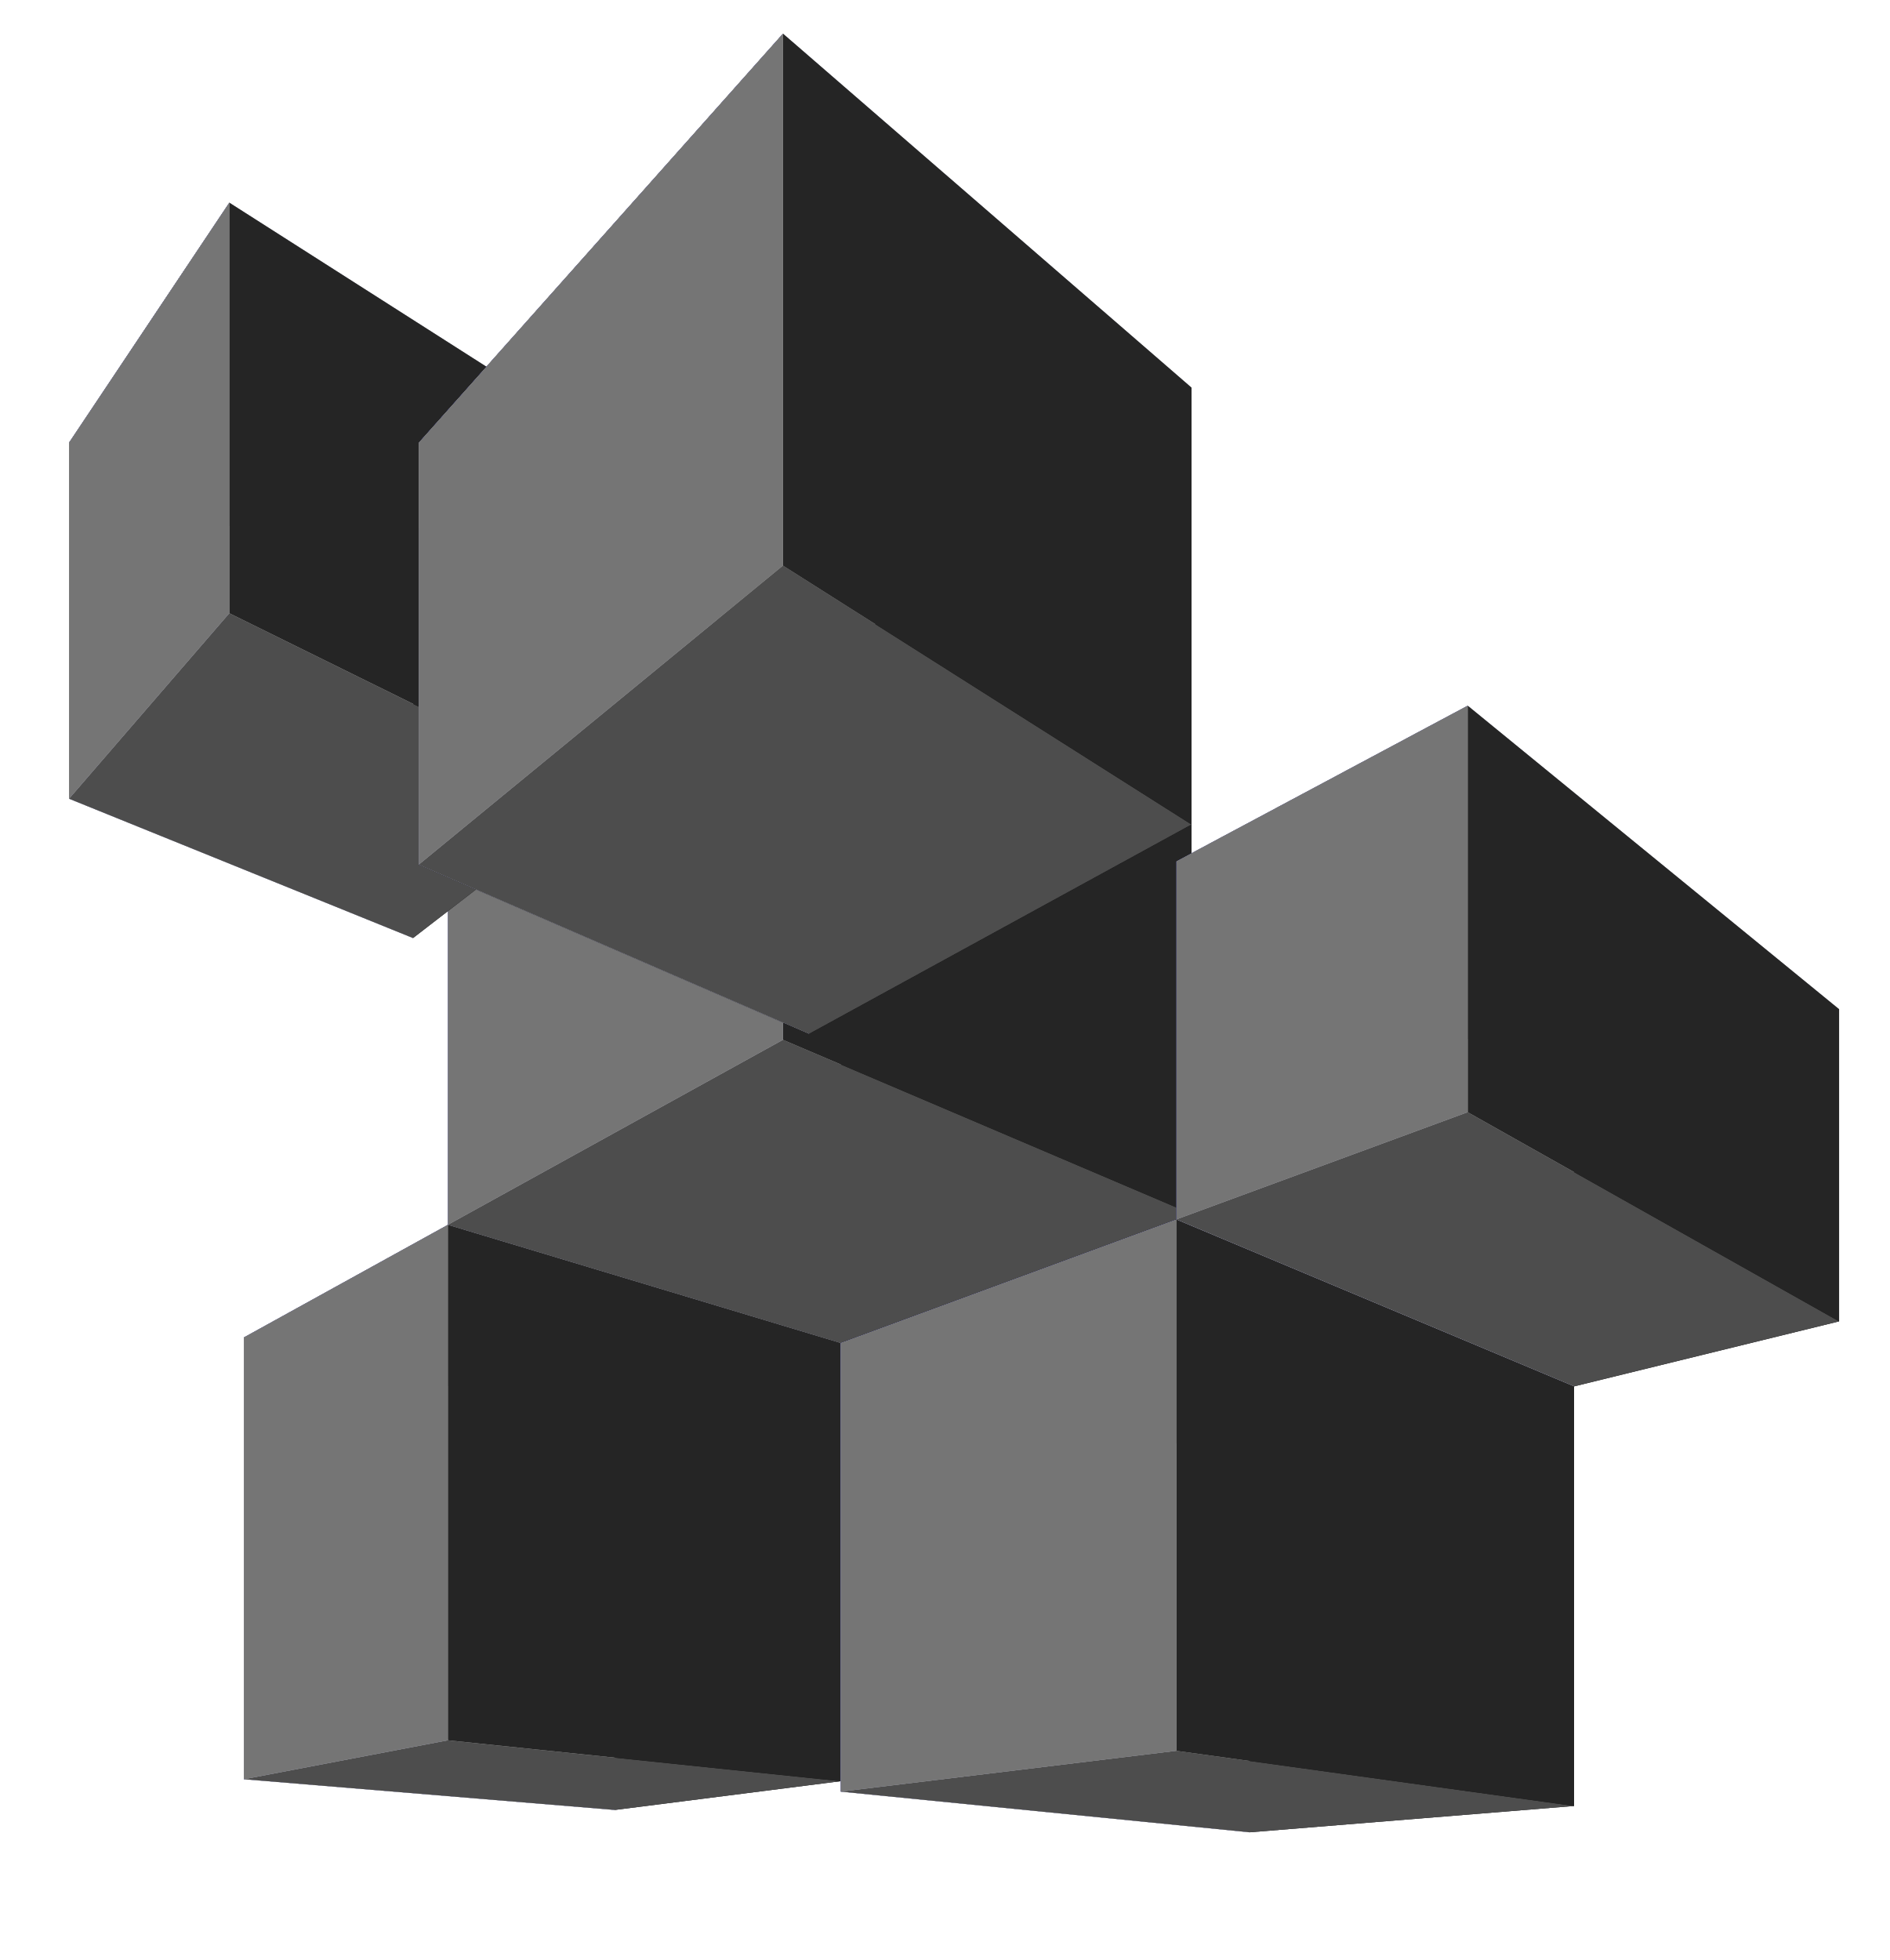
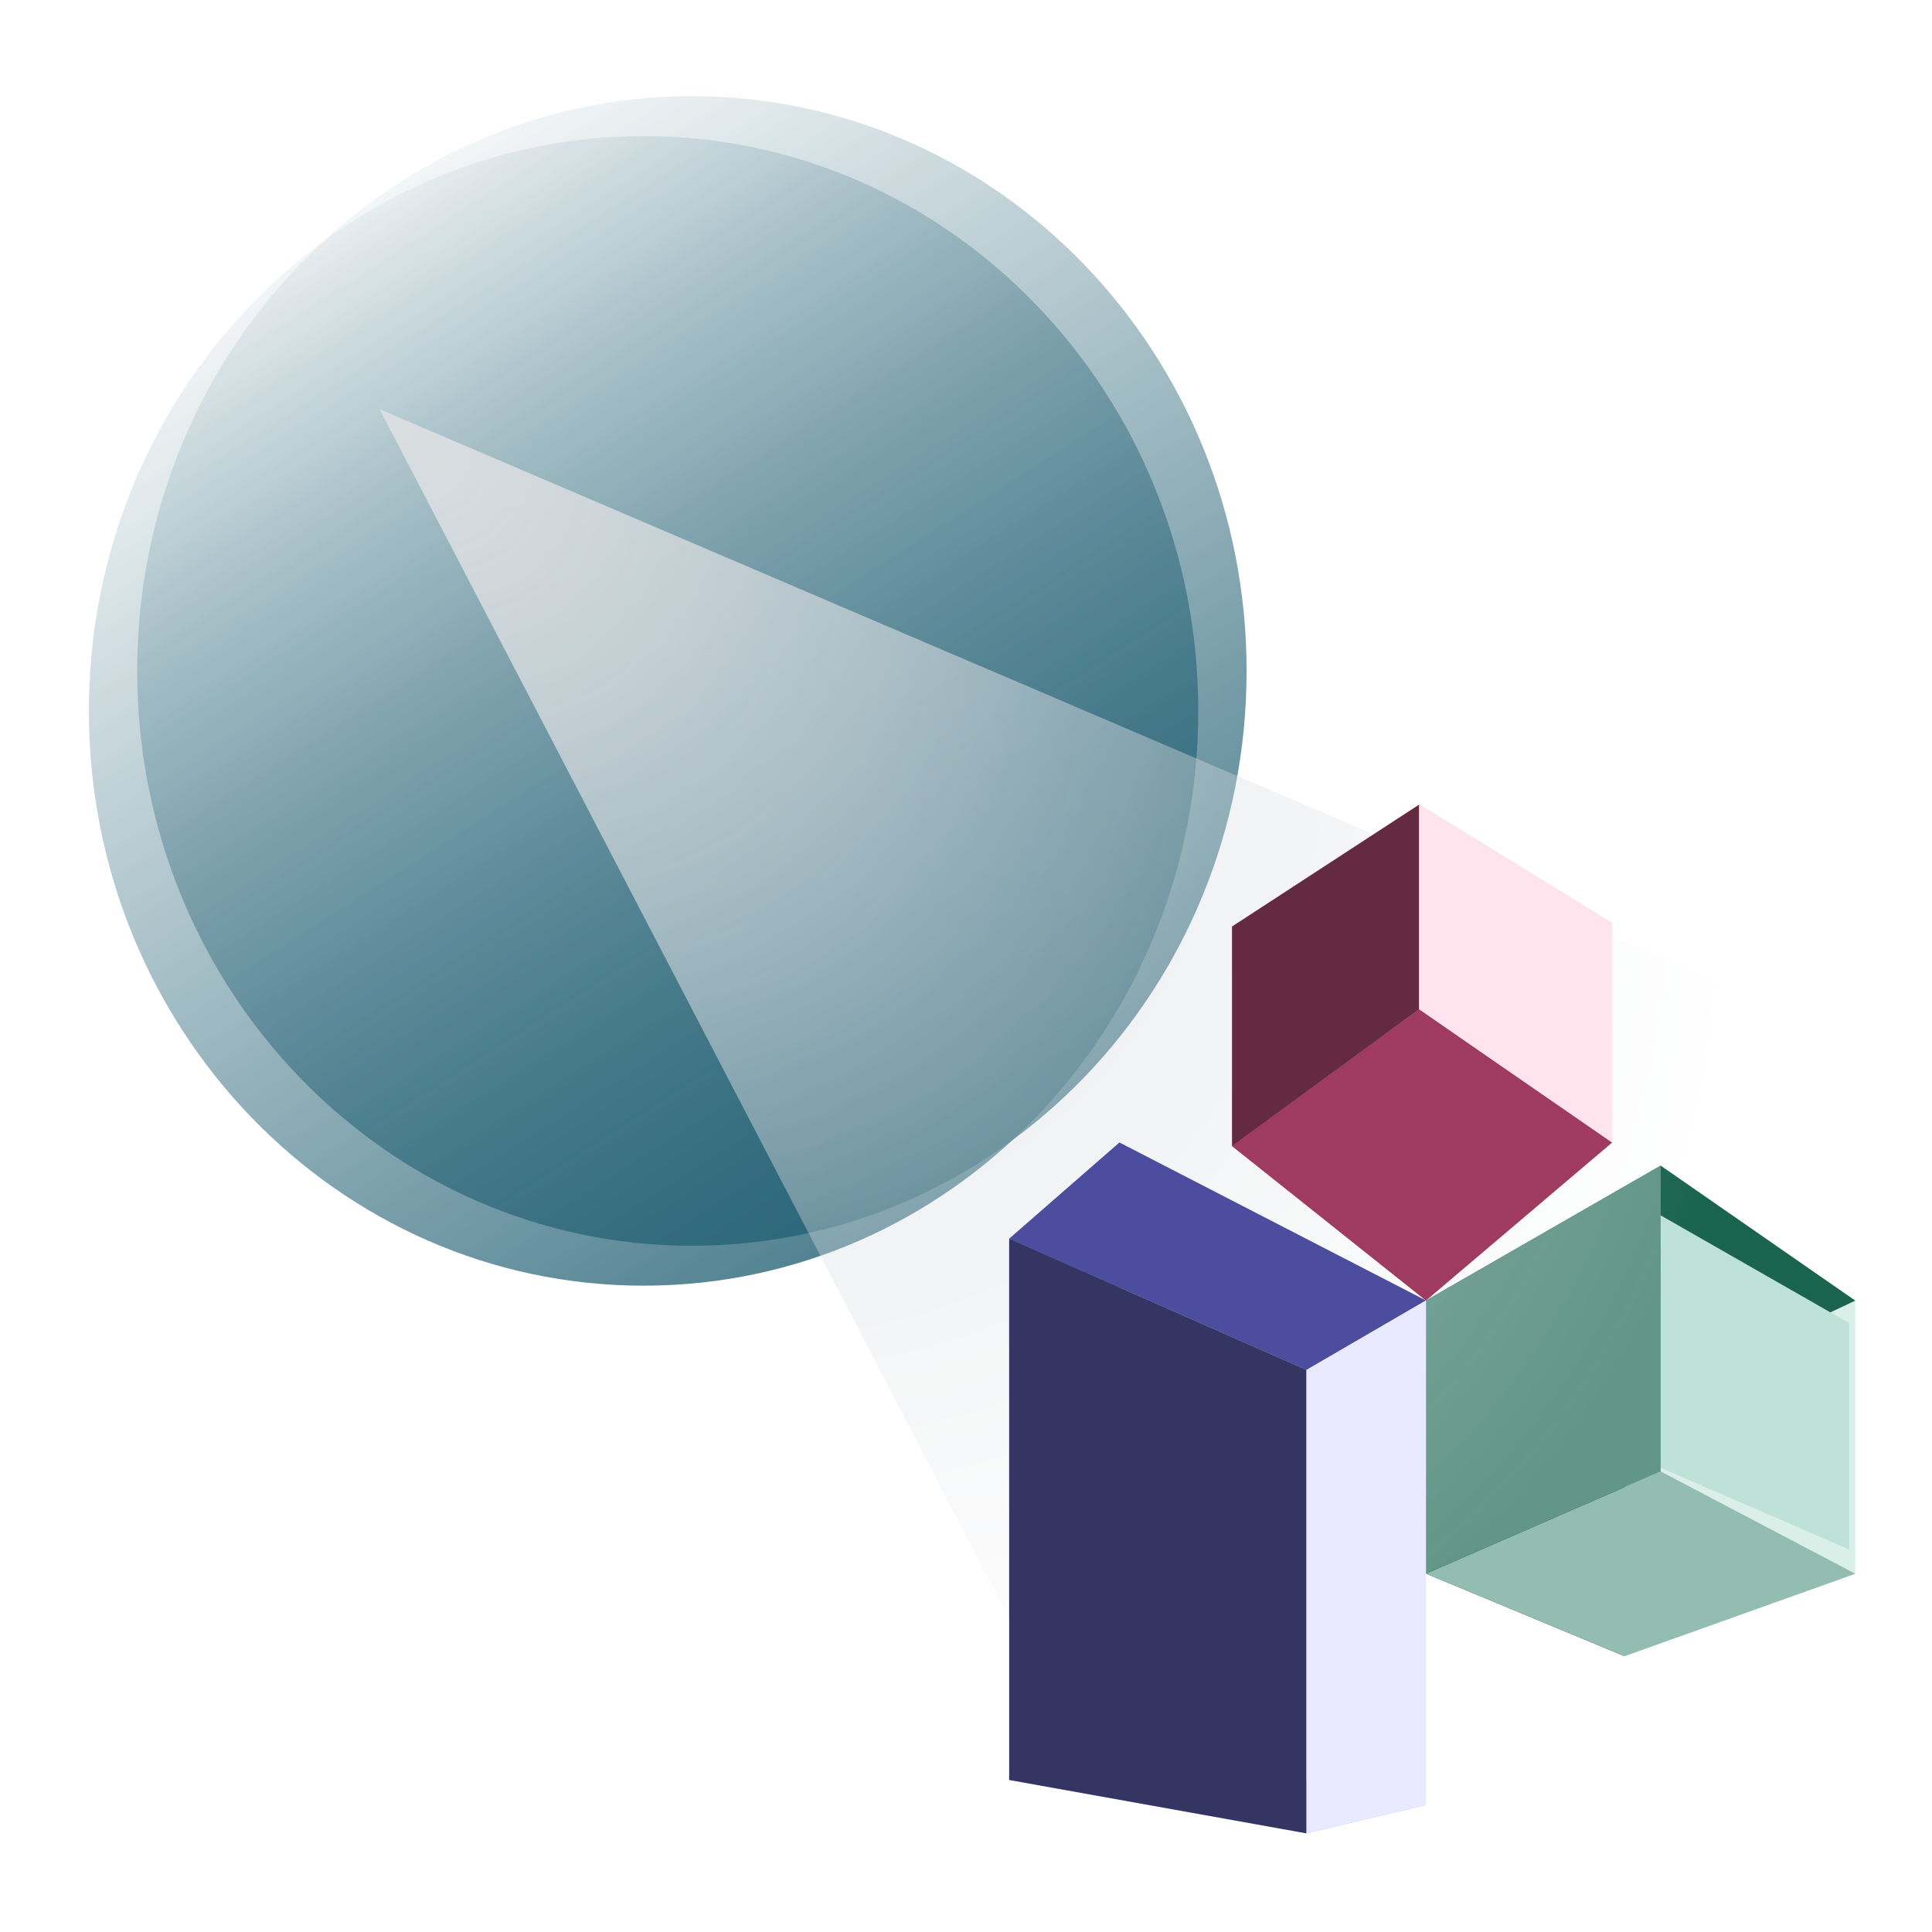
- <svg xmlns="http://www.w3.org/2000/svg" width="49.785mm" height="51.644mm" viewBox="0 0 49.785 51.644" version="1.1" id="svg8">
+ <svg xmlns="http://www.w3.org/2000/svg" xmlns:xlink="http://www.w3.org/1999/xlink" width="25.417mm" height="25.417mm" viewBox="0 0 25.417 25.417" version="1.1" id="svg8">
  <defs id="defs2">
+     <linearGradient id="linearGradient12133">
+       <stop style="stop-color:#ffff00;stop-opacity:1;" offset="0" id="stop12129" />
+       <stop style="stop-color:#ffff00;stop-opacity:0;" offset="1" id="stop12131" />
+     </linearGradient>
+     <linearGradient id="linearGradient4969">
+       <stop style="stop-color:#ff0000;stop-opacity:1;" offset="0" id="stop4965" />
+       <stop style="stop-color:#ff0000;stop-opacity:0;" offset="1" id="stop4967" />
+     </linearGradient>
    <filter style="color-interpolation-filters:sRGB" id="filter280">
      <feColorMatrix type="luminanceToAlpha" result="result2" id="feColorMatrix272" />
      <feComposite in2="SourceGraphic" operator="arithmetic" in="result2" k3="2" result="result4" id="feComposite274" k1="0" k2="0" k4="0" />
      <feBlend in="result4" mode="multiply" result="result3" in2="result2" id="feBlend276" />
      <feComposite in2="SourceGraphic" operator="in" in="result3" id="feComposite278" />
    </filter>
    <filter style="color-interpolation-filters:sRGB" id="filter290">
      <feColorMatrix type="luminanceToAlpha" result="result2" id="feColorMatrix282" />
      <feComposite in2="SourceGraphic" operator="arithmetic" in="result2" k3="2" result="result4" id="feComposite284" k1="0" k2="0" k4="0" />
      <feBlend in="result4" mode="multiply" result="result3" in2="result2" id="feBlend286" />
      <feComposite in2="SourceGraphic" operator="in" in="result3" id="feComposite288" />
    </filter>
    <filter style="color-interpolation-filters:sRGB" id="filter300">
      <feColorMatrix type="luminanceToAlpha" result="result2" id="feColorMatrix292" />
      <feComposite in2="SourceGraphic" operator="arithmetic" in="result2" k3="2" result="result4" id="feComposite294" k1="0" k2="0" k4="0" />
      <feBlend in="result4" mode="multiply" result="result3" in2="result2" id="feBlend296" />
      <feComposite in2="SourceGraphic" operator="in" in="result3" id="feComposite298" />
    </filter>
    <filter style="color-interpolation-filters:sRGB" id="filter310">
      <feColorMatrix type="luminanceToAlpha" result="result2" id="feColorMatrix302" />
      <feComposite in2="SourceGraphic" operator="arithmetic" in="result2" k3="2" result="result4" id="feComposite304" k1="0" k2="0" k4="0" />
      <feBlend in="result4" mode="multiply" result="result3" in2="result2" id="feBlend306" />
      <feComposite in2="SourceGraphic" operator="in" in="result3" id="feComposite308" />
    </filter>
    <filter style="color-interpolation-filters:sRGB" id="filter320">
      <feColorMatrix type="luminanceToAlpha" result="result2" id="feColorMatrix312" />
      <feComposite in2="SourceGraphic" operator="arithmetic" in="result2" k3="2" result="result4" id="feComposite314" k1="0" k2="0" k4="0" />
      <feBlend in="result4" mode="multiply" result="result3" in2="result2" id="feBlend316" />
      <feComposite in2="SourceGraphic" operator="in" in="result3" id="feComposite318" />
    </filter>
    <filter style="color-interpolation-filters:sRGB" id="filter330">
      <feColorMatrix type="luminanceToAlpha" result="result2" id="feColorMatrix322" />
      <feComposite in2="SourceGraphic" operator="arithmetic" in="result2" k3="2" result="result4" id="feComposite324" k1="0" k2="0" k4="0" />
      <feBlend in="result4" mode="multiply" result="result3" in2="result2" id="feBlend326" />
      <feComposite in2="SourceGraphic" operator="in" in="result3" id="feComposite328" />
    </filter>
+     <linearGradient xlink:href="#linearGradient4969" id="linearGradient4971" x1="116.994" y1="90.43" x2="89.198" y2="46.866" gradientUnits="userSpaceOnUse" />
+     <linearGradient xlink:href="#linearGradient4969" id="linearGradient5007" gradientUnits="userSpaceOnUse" x1="116.994" y1="90.43" x2="89.198" y2="46.866" gradientTransform="translate(-1.737252,-0.1336356)" />
+     <filter style="color-interpolation-filters:sRGB" id="filter5982">
+       <feColorMatrix type="hueRotate" values="188" result="color1" id="feColorMatrix5978" />
+       <feColorMatrix type="saturate" values="0.6" result="color2" id="feColorMatrix5980" />
+     </filter>
+     <filter style="color-interpolation-filters:sRGB" id="filter5988">
+       <feColorMatrix type="hueRotate" values="188" result="color1" id="feColorMatrix5984" />
+       <feColorMatrix type="saturate" values="0.6" result="color2" id="feColorMatrix5986" />
+     </filter>
+     <filter style="color-interpolation-filters:sRGB" id="filter6137">
+       <feColorMatrix type="hueRotate" values="85" result="color1" id="feColorMatrix6133" />
+       <feColorMatrix type="saturate" values="1" result="color2" id="feColorMatrix6135" />
+     </filter>
+     <filter style="color-interpolation-filters:sRGB" id="filter6197">
+       <feColorMatrix type="hueRotate" values="270" result="color1" id="feColorMatrix6193" />
+       <feColorMatrix type="saturate" values="0.746" result="color2" id="feColorMatrix6195" />
+     </filter>
+     <radialGradient xlink:href="#linearGradient12133" id="radialGradient12137" cx="82.44" cy="71.643" fx="82.44" fy="71.643" r="7.539" gradientTransform="matrix(1.893981,2.002668,-1.438492,1.220901,29.53605,-184.7652)" gradientUnits="userSpaceOnUse" />
+     <filter style="color-interpolation-filters:sRGB;" id="filter12161">
+       <feColorMatrix type="hueRotate" values="173" result="color1" id="feColorMatrix12157" />
+       <feColorMatrix type="saturate" values="0.114" result="color2" id="feColorMatrix12159" />
+     </filter>
  </defs>
-   <g id="layer1" transform="translate(-76.7698,-38.84747)">
-     <g id="g20" style="fill-rule:evenodd;stroke:none;stroke-linejoin:round;filter:url(#filter280)" transform="matrix(0.8612764,0,0,0.8617652,11.57084,5.369546)">
-       <path id="path32" style="fill:#e9e9ff;fill-rule:evenodd;stroke:none;stroke-width:0.582;stroke-linejoin:round" d="m 101.42,69.929 10.735,-5.872 v 11.906 l -10.735,3.948 z" points="112.155,64.057 112.155,75.963 101.42,79.911 101.42,69.929 " />
-       <path id="path22" style="fill:#353564;fill-rule:evenodd;stroke:none;stroke-width:0.582;stroke-linejoin:round" d="m 89.403,64.554 v 11.743 l 12.017,3.614 v -9.982 z" points="89.403,76.297 101.42,79.911 101.42,69.929 89.403,64.554 " />
-       <path id="path24" style="fill:#4d4d9f;fill-rule:evenodd;stroke:none;stroke-width:0.582;stroke-linejoin:round" d="m 89.403,64.554 10.253,-8.412 12.5,7.915 -10.735,5.872 z" points="99.656,56.142 112.155,64.057 101.42,69.929 89.403,64.554 " />
-       <path id="path30" style="fill:#afafde;fill-rule:evenodd;stroke:none;stroke-width:0.582;stroke-linejoin:round" d="m 89.403,76.297 10.253,-5.656 12.5,5.322 -10.735,3.948 z" points="99.656,70.641 112.155,75.963 101.42,79.911 89.403,76.297 " />
-       <path id="path28" style="fill:#d7d7ff;fill-rule:evenodd;stroke:none;stroke-width:0.582;stroke-linejoin:round" d="m 99.656,56.142 v 14.499 l 12.5,5.322 V 64.057 Z" points="99.656,70.641 112.155,75.963 112.155,64.057 99.656,56.142 " />
-       <path id="path26" style="fill:#8686bf;fill-rule:evenodd;stroke:none;stroke-width:0.582;stroke-linejoin:round" d="M 89.403,64.554 99.656,56.142 V 70.641 L 89.403,76.297 Z" points="99.656,56.142 99.656,70.641 89.403,76.297 89.403,64.554 " />
+   <g id="layer1" transform="translate(-77.62506,-62.42064)">
+     <circle id="path4574" style="fill:#000000;stroke:#000000;stroke-width:0.265" cx="-56.063" cy="163.395" r="0.035" />
+     <text xml:space="preserve" style="font-style:normal;font-weight:normal;font-size:10.583px;line-height:1.25;font-family:sans-serif;fill:#000000;fill-opacity:1;stroke:none;stroke-width:0.265" x="84.521" y="62.501" id="text4961">
+       <tspan id="tspan4959" x="84.521" y="62.501" style="stroke-width:0.265" />
+     </text>
+     <ellipse style="fill:url(#linearGradient4971);fill-opacity:1;fill-rule:evenodd;stroke-width:0.265;filter:url(#filter5982)" id="path4963" cx="101.492" cy="64.906" rx="18.442" ry="19.11" transform="matrix(0.3957003,0,0,0.3957003,45.93144,46.08953)" />
+     <ellipse style="fill:url(#linearGradient5007);fill-opacity:1;fill-rule:evenodd;stroke-width:0.265;filter:url(#filter5988)" id="path4963-5" cx="99.755" cy="64.773" rx="18.442" ry="19.11" transform="matrix(0.3957003,0,0,0.3957003,47.25435,45.61706)" />
+     <g id="g6061" style="fill-rule:evenodd;stroke:none;stroke-linejoin:round;filter:url(#filter6197)" transform="matrix(0.495102,0,0,0.5172829,44.58089,23.16418)">
+       <path id="path6073" style="fill:#e9e9ff;fill-rule:evenodd;stroke:none;stroke-linejoin:round" d="m 109.907,111.736 6.133,-2.768 v 6.946 l -6.133,2.097 z" points="116.04,108.968 116.04,115.914 109.907,118.011 109.907,111.736 " />
+       <path id="path6063" style="fill:#353564;fill-rule:evenodd;stroke:none;stroke-linejoin:round" d="m 104.633,108.965 v 6.947 l 5.274,2.099 v -6.275 z" points="104.633,115.912 109.907,118.011 109.907,111.736 104.633,108.965 " />
+       <path id="path6065" style="fill:#4d4d9f;fill-rule:evenodd;stroke:none;stroke-linejoin:round" d="m 104.633,108.965 6.237,-3.431 5.171,3.434 -6.133,2.768 z" points="110.87,105.534 116.04,108.968 109.907,111.736 104.633,108.965 " />
+       <path id="path6071" style="fill:#afafde;fill-rule:evenodd;stroke:none;stroke-linejoin:round" d="m 104.633,115.912 6.237,-2.6 5.171,2.602 -6.133,2.097 z" points="110.87,113.312 116.04,115.914 109.907,118.011 104.633,115.912 " />
+       <path id="path6069" style="fill:#d7d7ff;fill-rule:evenodd;stroke:none;stroke-linejoin:round" d="m 110.87,105.534 v 7.778 l 5.171,2.602 v -6.946 z" points="110.87,113.312 116.04,115.914 116.04,108.968 110.87,105.534 " transform="matrix(1.005989,0,0,0.8286805,-0.8581322,19.23995)" />
+       <path id="path6067" style="fill:#8686bf;fill-rule:evenodd;stroke:none;stroke-linejoin:round" d="m 104.633,108.965 6.237,-3.431 v 7.778 l -6.237,2.6 z" points="110.87,105.534 110.87,113.312 104.633,115.912 104.633,108.965 " />
    </g>
-     <g id="g34" style="fill-rule:evenodd;stroke:none;stroke-linejoin:round;filter:url(#filter290)" transform="matrix(0.8612764,0,0,0.8617652,11.57084,5.369546)">
-       <path id="path46" style="fill:#e9e9ff;fill-rule:evenodd;stroke:none;stroke-width:0.582;stroke-linejoin:round" d="m 94.508,82.453 6.912,-2.542 v 13.398 l -6.912,0.88 z" points="101.42,79.911 101.42,93.309 94.508,94.189 94.508,82.453 " />
-       <path id="path36" style="fill:#353564;fill-rule:evenodd;stroke:none;stroke-width:0.582;stroke-linejoin:round" d="m 83.162,79.74 v 13.509 l 11.346,0.939 V 82.453 Z" points="83.162,93.25 94.508,94.189 94.508,82.453 83.162,79.74 " />
-       <path id="path38" style="fill:#4d4d9f;fill-rule:evenodd;stroke:none;stroke-width:0.582;stroke-linejoin:round" d="m 83.162,79.74 6.241,-3.443 12.017,3.614 -6.912,2.542 z" points="89.403,76.297 101.42,79.911 94.508,82.453 83.162,79.74 " />
-       <path id="path44" style="fill:#afafde;fill-rule:evenodd;stroke:none;stroke-width:0.582;stroke-linejoin:round" d="m 83.162,93.25 6.241,-1.191 12.017,1.25 -6.912,0.88 z" points="89.403,92.058 101.42,93.309 94.508,94.189 83.162,93.25 " />
-       <path id="path42" style="fill:#d7d7ff;fill-rule:evenodd;stroke:none;stroke-width:0.582;stroke-linejoin:round" d="m 89.403,76.297 v 15.761 l 12.017,1.25 v -13.398 z" points="89.403,92.058 101.42,93.309 101.42,79.911 89.403,76.297 " />
-       <path id="path40" style="fill:#8686bf;fill-rule:evenodd;stroke:none;stroke-width:0.582;stroke-linejoin:round" d="m 83.162,79.74 6.241,-3.443 v 15.761 l -6.241,1.191 z" points="89.403,76.297 89.403,92.058 83.162,93.25 83.162,79.74 " />
+     <path style="fill:url(#radialGradient12137);fill-opacity:1;stroke:none;stroke-width:0.382px;stroke-linecap:butt;stroke-linejoin:miter;stroke-opacity:1;filter:url(#filter12161)" d="m 82.619,67.804 14.365,27.589 7.997,-18.027 z" id="path11282" />
+   </g>
+   <g id="layer3" transform="translate(-0.8552562,-23.57317)">
+     <g id="g6033" style="fill-rule:evenodd;stroke:none;stroke-linejoin:round">
+       <path id="path6039" style="fill:#8686bf;fill-rule:evenodd;stroke:none;stroke-width:0.024;stroke-linejoin:round" d="m 14.132,39.87 1.451,-1.266 v 7.871 l -1.451,0.515 z" points="15.584,38.604 15.584,46.476 14.132,46.99 14.132,39.87 " />
+       <path id="path6041" style="fill:#d7d7ff;fill-rule:evenodd;stroke:none;stroke-width:0.024;stroke-linejoin:round" d="m 15.584,38.604 v 7.871 l 4.031,0.845 v -6.638 z" points="15.584,46.476 19.615,47.321 19.615,40.682 15.584,38.604 " />
+       <path id="path6043" style="fill:#afafde;fill-rule:evenodd;stroke:none;stroke-width:0.024;stroke-linejoin:round" d="m 14.132,46.99 1.451,-0.515 4.031,0.845 -1.572,0.372 z" points="15.584,46.476 19.615,47.321 18.043,47.692 14.132,46.99 " />
+       <path id="path6037" style="fill:#4d4d9f;fill-rule:evenodd;stroke:none;stroke-width:0.024;stroke-linejoin:round" d="m 14.132,39.87 1.451,-1.266 4.031,2.078 -1.572,0.914 z" points="15.584,38.604 19.615,40.682 18.043,41.596 14.132,39.87 " />
+       <path id="path6035" style="fill:#353564;fill-rule:evenodd;stroke:none;stroke-width:0.024;stroke-linejoin:round" d="m 14.132,39.87 v 7.12 l 3.911,0.702 v -6.096 z" points="14.132,46.99 18.043,47.692 18.043,41.596 14.132,39.87 " />
+       <path id="path6045" style="fill:#e9e9ff;fill-rule:evenodd;stroke:none;stroke-width:0.024;stroke-linejoin:round" d="m 18.043,41.596 1.572,-0.914 v 6.638 l -1.572,0.372 z" points="19.615,40.682 19.615,47.321 18.043,47.692 18.043,41.596 " />
    </g>
-     <g id="g76" style="fill-rule:evenodd;stroke:none;stroke-linejoin:round;filter:url(#filter300)" transform="matrix(0.8612764,0,0,0.8617652,11.57084,5.369546)">
-       <path id="path88" style="fill:#e9e9ff;fill-rule:evenodd;stroke:none;stroke-width:0.582;stroke-linejoin:round" d="m 113.93,83.673 9.932,-2.435 v 12.829 l -9.932,0.805 z" points="123.862,81.237 123.862,94.067 113.93,94.871 113.93,83.673 " />
-       <path id="path78" style="fill:#353564;fill-rule:evenodd;stroke:none;stroke-width:0.582;stroke-linejoin:round" d="M 101.42,79.911 V 93.628 l 12.51,1.243 V 83.673 Z" points="101.42,93.628 113.93,94.871 113.93,83.673 101.42,79.911 " />
-       <path id="path80" style="fill:#4d4d9f;fill-rule:evenodd;stroke:none;stroke-width:0.582;stroke-linejoin:round" d="m 101.42,79.911 10.271,-3.778 12.171,5.104 -9.932,2.435 z" points="111.691,76.133 123.862,81.237 113.93,83.673 101.42,79.911 " />
-       <path id="path86" style="fill:#afafde;fill-rule:evenodd;stroke:none;stroke-width:0.582;stroke-linejoin:round" d="m 101.42,93.628 10.271,-1.248 12.171,1.687 -9.932,0.805 z" points="111.691,92.38 123.862,94.067 113.93,94.871 101.42,93.628 " />
-       <path id="path84" style="fill:#d7d7ff;fill-rule:evenodd;stroke:none;stroke-width:0.582;stroke-linejoin:round" d="m 111.691,76.133 v 16.247 l 12.171,1.687 V 81.237 Z" points="111.691,92.38 123.862,94.067 123.862,81.237 111.691,76.133 " />
-       <path id="path82" style="fill:#8686bf;fill-rule:evenodd;stroke:none;stroke-width:0.582;stroke-linejoin:round" d="m 101.42,79.911 10.271,-3.778 v 16.247 l -10.271,1.248 z" points="111.691,76.133 111.691,92.38 101.42,93.628 101.42,79.911 " />
-     </g>
-     <g id="g174" style="fill-rule:evenodd;stroke:none;stroke-linejoin:round;filter:url(#filter310)" transform="matrix(0.8612764,0,0,0.8617652,11.57084,5.369546)">
-       <path id="path186" style="fill:#e9e9ff;fill-rule:evenodd;stroke:none;stroke-width:0.582;stroke-linejoin:round" d="m 88.337,57.889 5.665,-5.65 v 10.922 l -5.665,4.369 z" points="94.002,52.239 94.002,63.161 88.337,67.529 88.337,57.889 " />
-       <path id="path176" style="fill:#353564;fill-rule:evenodd;stroke:none;stroke-width:0.582;stroke-linejoin:round" d="m 77.813,52.38 v 10.89 l 10.524,4.259 v -9.64 z" points="77.813,63.27 88.337,67.529 88.337,57.889 77.813,52.38 " />
-       <path id="path178" style="fill:#4d4d9f;fill-rule:evenodd;stroke:none;stroke-width:0.582;stroke-linejoin:round" d="m 77.813,52.38 4.903,-7.336 11.286,7.195 -5.665,5.65 z" points="82.716,45.044 94.002,52.239 88.337,57.889 77.813,52.38 " />
-       <path id="path184" style="fill:#afafde;fill-rule:evenodd;stroke:none;stroke-width:0.582;stroke-linejoin:round" d="m 77.813,63.27 4.903,-5.672 11.286,5.563 -5.665,4.369 z" points="82.716,57.598 94.002,63.161 88.337,67.529 77.813,63.27 " />
-       <path id="path182" style="fill:#d7d7ff;fill-rule:evenodd;stroke:none;stroke-width:0.582;stroke-linejoin:round" d="m 82.716,45.044 v 12.553 l 11.286,5.563 V 52.239 Z" points="82.716,57.598 94.002,63.161 94.002,52.239 82.716,45.044 " />
-       <path id="path180" style="fill:#8686bf;fill-rule:evenodd;stroke:none;stroke-width:0.582;stroke-linejoin:round" d="m 77.813,52.38 4.903,-7.336 v 12.553 l -4.903,5.672 z" points="82.716,45.044 82.716,57.598 77.813,63.27 77.813,52.38 " />
-     </g>
-     <g id="g244" style="fill-rule:evenodd;stroke:none;stroke-linejoin:round;filter:url(#filter320)" transform="matrix(0.8612764,0,0,0.8617652,11.57084,5.369546)">
-       <path id="path256" style="fill:#e9e9ff;fill-rule:evenodd;stroke:none;stroke-width:0.582;stroke-linejoin:round" d="m 100.451,59.455 11.704,-8.755 v 13.357 l -11.704,6.402 z" points="112.155,50.699 112.155,64.057 100.451,70.459 100.451,59.455 " />
-       <path id="path246" style="fill:#353564;fill-rule:evenodd;stroke:none;stroke-width:0.582;stroke-linejoin:round" d="m 88.511,52.38 v 12.905 l 11.94,5.173 V 59.455 Z" points="88.511,65.286 100.451,70.459 100.451,59.455 88.511,52.38 " />
-       <path id="path248" style="fill:#4d4d9f;fill-rule:evenodd;stroke:none;stroke-width:0.582;stroke-linejoin:round" d="M 88.511,52.38 99.656,39.876 112.155,50.699 100.451,59.455 Z" points="99.656,39.876 112.155,50.699 100.451,59.455 88.511,52.38 " />
-       <path id="path254" style="fill:#afafde;fill-rule:evenodd;stroke:none;stroke-width:0.582;stroke-linejoin:round" d="m 88.511,65.286 11.144,-9.144 12.5,7.915 -11.704,6.402 z" points="99.656,56.142 112.155,64.057 100.451,70.459 88.511,65.286 " />
-       <path id="path252" style="fill:#d7d7ff;fill-rule:evenodd;stroke:none;stroke-width:0.582;stroke-linejoin:round" d="m 99.656,39.876 v 16.266 l 12.5,7.915 V 50.699 Z" points="99.656,56.142 112.155,64.057 112.155,50.699 99.656,39.876 " />
-       <path id="path250" style="fill:#8686bf;fill-rule:evenodd;stroke:none;stroke-width:0.582;stroke-linejoin:round" d="M 88.511,52.38 99.656,39.876 v 16.266 l -11.144,9.144 z" points="99.656,39.876 99.656,56.142 88.511,65.286 88.511,52.38 " />
-     </g>
-     <g id="g258" style="fill-rule:evenodd;stroke:none;stroke-linejoin:round;filter:url(#filter330)" transform="matrix(0.8612764,0,0,0.8617652,11.57084,5.369546)">
-       <path id="path270" style="fill:#e9e9ff;fill-rule:evenodd;stroke:none;stroke-width:0.582;stroke-linejoin:round" d="m 123.862,72.59 8.108,-2.885 v 9.545 l -8.108,1.988 z" points="131.97,69.705 131.97,79.249 123.862,81.237 123.862,72.59 " />
-       <path id="path260" style="fill:#353564;fill-rule:evenodd;stroke:none;stroke-width:0.582;stroke-linejoin:round" d="m 111.691,65.183 v 10.951 l 12.171,5.104 v -8.647 z" points="111.691,76.133 123.862,81.237 123.862,72.59 111.691,65.183 " />
-       <path id="path262" style="fill:#4d4d9f;fill-rule:evenodd;stroke:none;stroke-width:0.582;stroke-linejoin:round" d="m 111.691,65.183 8.915,-4.759 11.363,9.281 -8.108,2.885 z" points="120.607,60.424 131.97,69.705 123.862,72.59 111.691,65.183 " />
-       <path id="path268" style="fill:#afafde;fill-rule:evenodd;stroke:none;stroke-width:0.582;stroke-linejoin:round" d="m 111.691,76.133 8.915,-3.279 11.363,6.395 -8.108,1.988 z" points="120.607,72.854 131.97,79.249 123.862,81.237 111.691,76.133 " />
-       <path id="path266" style="fill:#d7d7ff;fill-rule:evenodd;stroke:none;stroke-width:0.582;stroke-linejoin:round" d="M 120.607,60.424 V 72.854 l 11.363,6.395 v -9.545 z" points="120.607,72.854 131.97,79.249 131.97,69.705 120.607,60.424 " />
-       <path id="path264" style="fill:#8686bf;fill-rule:evenodd;stroke:none;stroke-width:0.582;stroke-linejoin:round" d="m 111.691,65.183 8.915,-4.759 V 72.854 l -8.915,3.279 z" points="120.607,60.424 120.607,72.854 111.691,76.133 111.691,65.183 " />
+     <g id="g6077" style="fill-rule:evenodd;stroke:none;stroke-linejoin:round;filter:url(#filter6137)" transform="matrix(0.1711838,0,0,0.1711838,-0.2936565,13.9439)">
+       <path id="path6083" style="fill:#8686bf;fill-rule:evenodd;stroke:none;stroke-linejoin:round" d="m 101.4,144.332 14.9,11.866 v -18.18 l -14.9,-10.564 z" points="116.3,156.198 116.3,138.019 101.4,127.455 101.4,144.332 " />
+       <path id="path6085" style="fill:#d7d7ff;fill-rule:evenodd;stroke:none;stroke-linejoin:round" d="m 116.3,156.198 v -18.18 l 14.307,-10.81 v 16.847 z" points="116.3,138.019 130.607,127.209 130.607,144.056 116.3,156.198 " />
+       <path id="path6087" style="fill:#afafde;fill-rule:evenodd;stroke:none;stroke-linejoin:round" d="m 101.4,127.455 14.9,10.564 14.307,-10.81 -14.835,-9.119 z" points="116.3,138.019 130.607,127.209 115.772,118.09 101.4,127.455 " />
+       <path id="path6081" style="fill:#4d4d9f;fill-rule:evenodd;stroke:none;stroke-linejoin:round" d="m 101.4,144.332 14.9,11.866 14.307,-12.142 -14.835,-10.244 z" points="116.3,156.198 130.607,144.056 115.772,133.812 101.4,144.332 " />
+       <path id="path6079" style="fill:#353564;fill-rule:evenodd;stroke:none;stroke-linejoin:round" d="m 101.4,144.332 v -16.877 l 14.371,-9.365 v 15.722 z" points="101.4,127.455 115.772,118.09 115.772,133.812 101.4,144.332 " />
+       <path id="path6089" style="fill:#e9e9ff;fill-rule:evenodd;stroke:none;stroke-linejoin:round" d="m 115.772,133.812 14.835,10.244 v -16.847 l -14.835,-9.119 z" points="130.607,144.056 130.607,127.209 115.772,118.09 115.772,133.812 " />
    </g>
  </g>
+   <g id="layer2" transform="translate(-0.8552562,-23.57317)" />
</svg>
